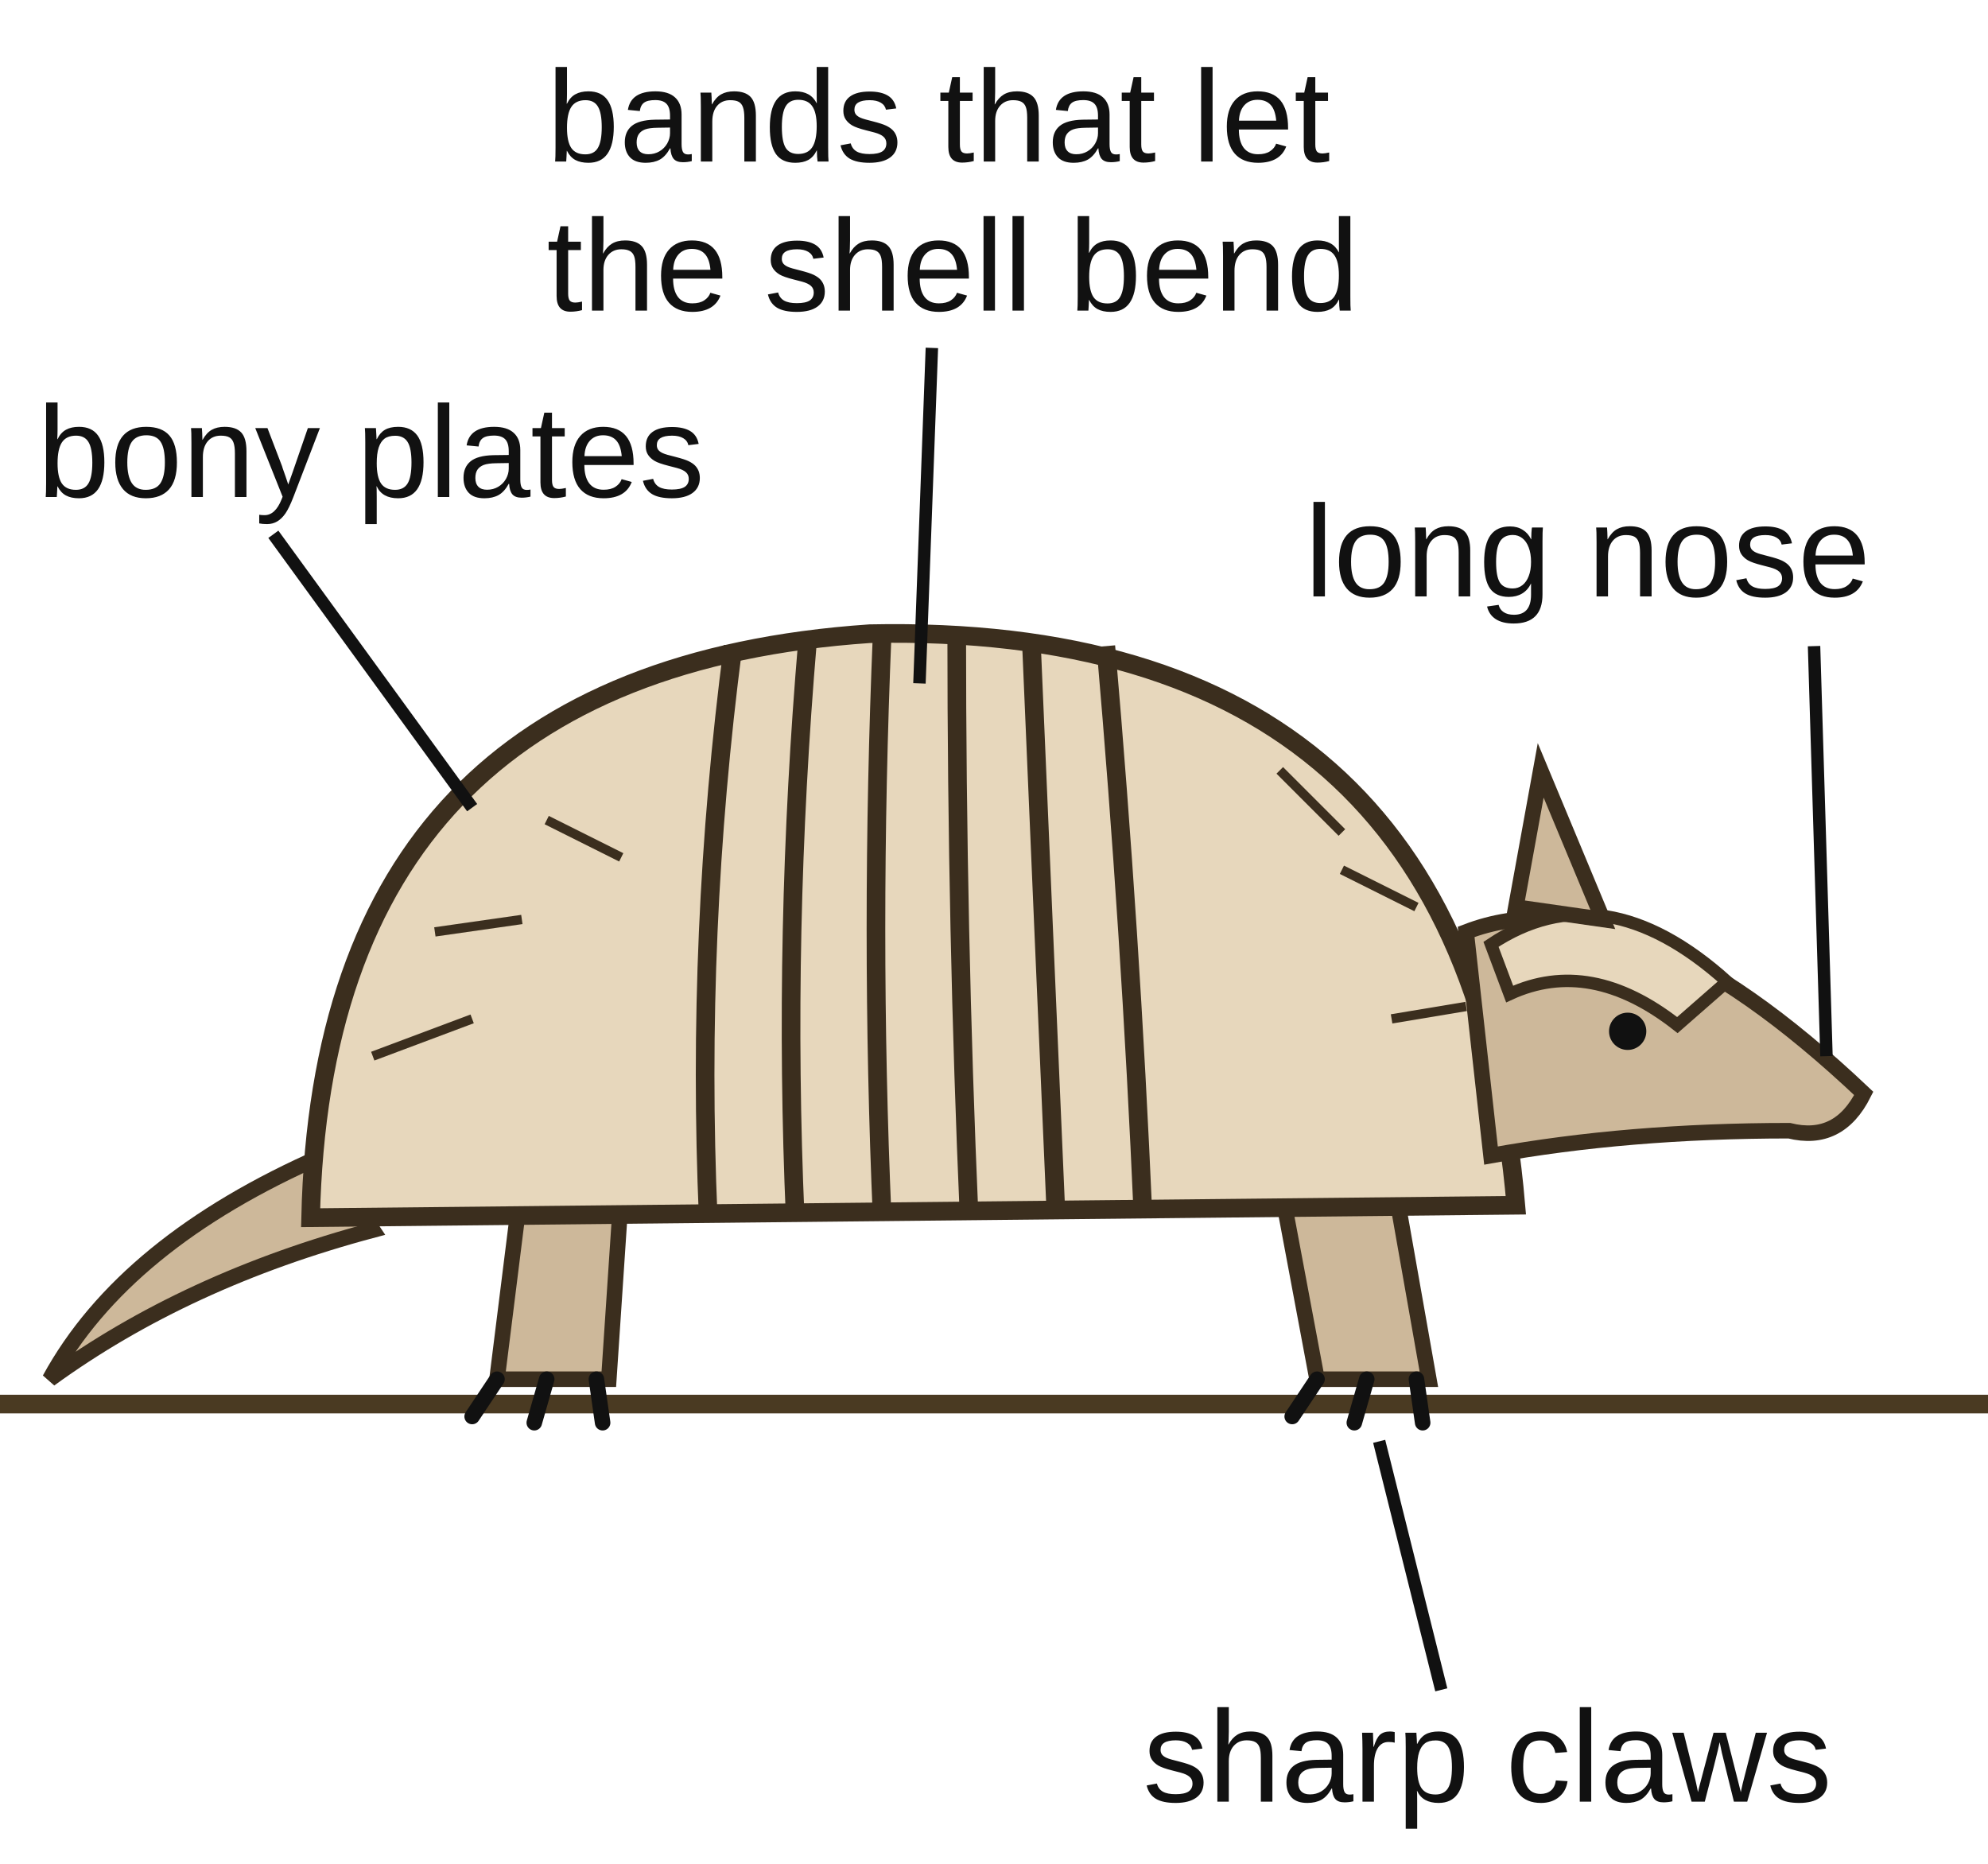
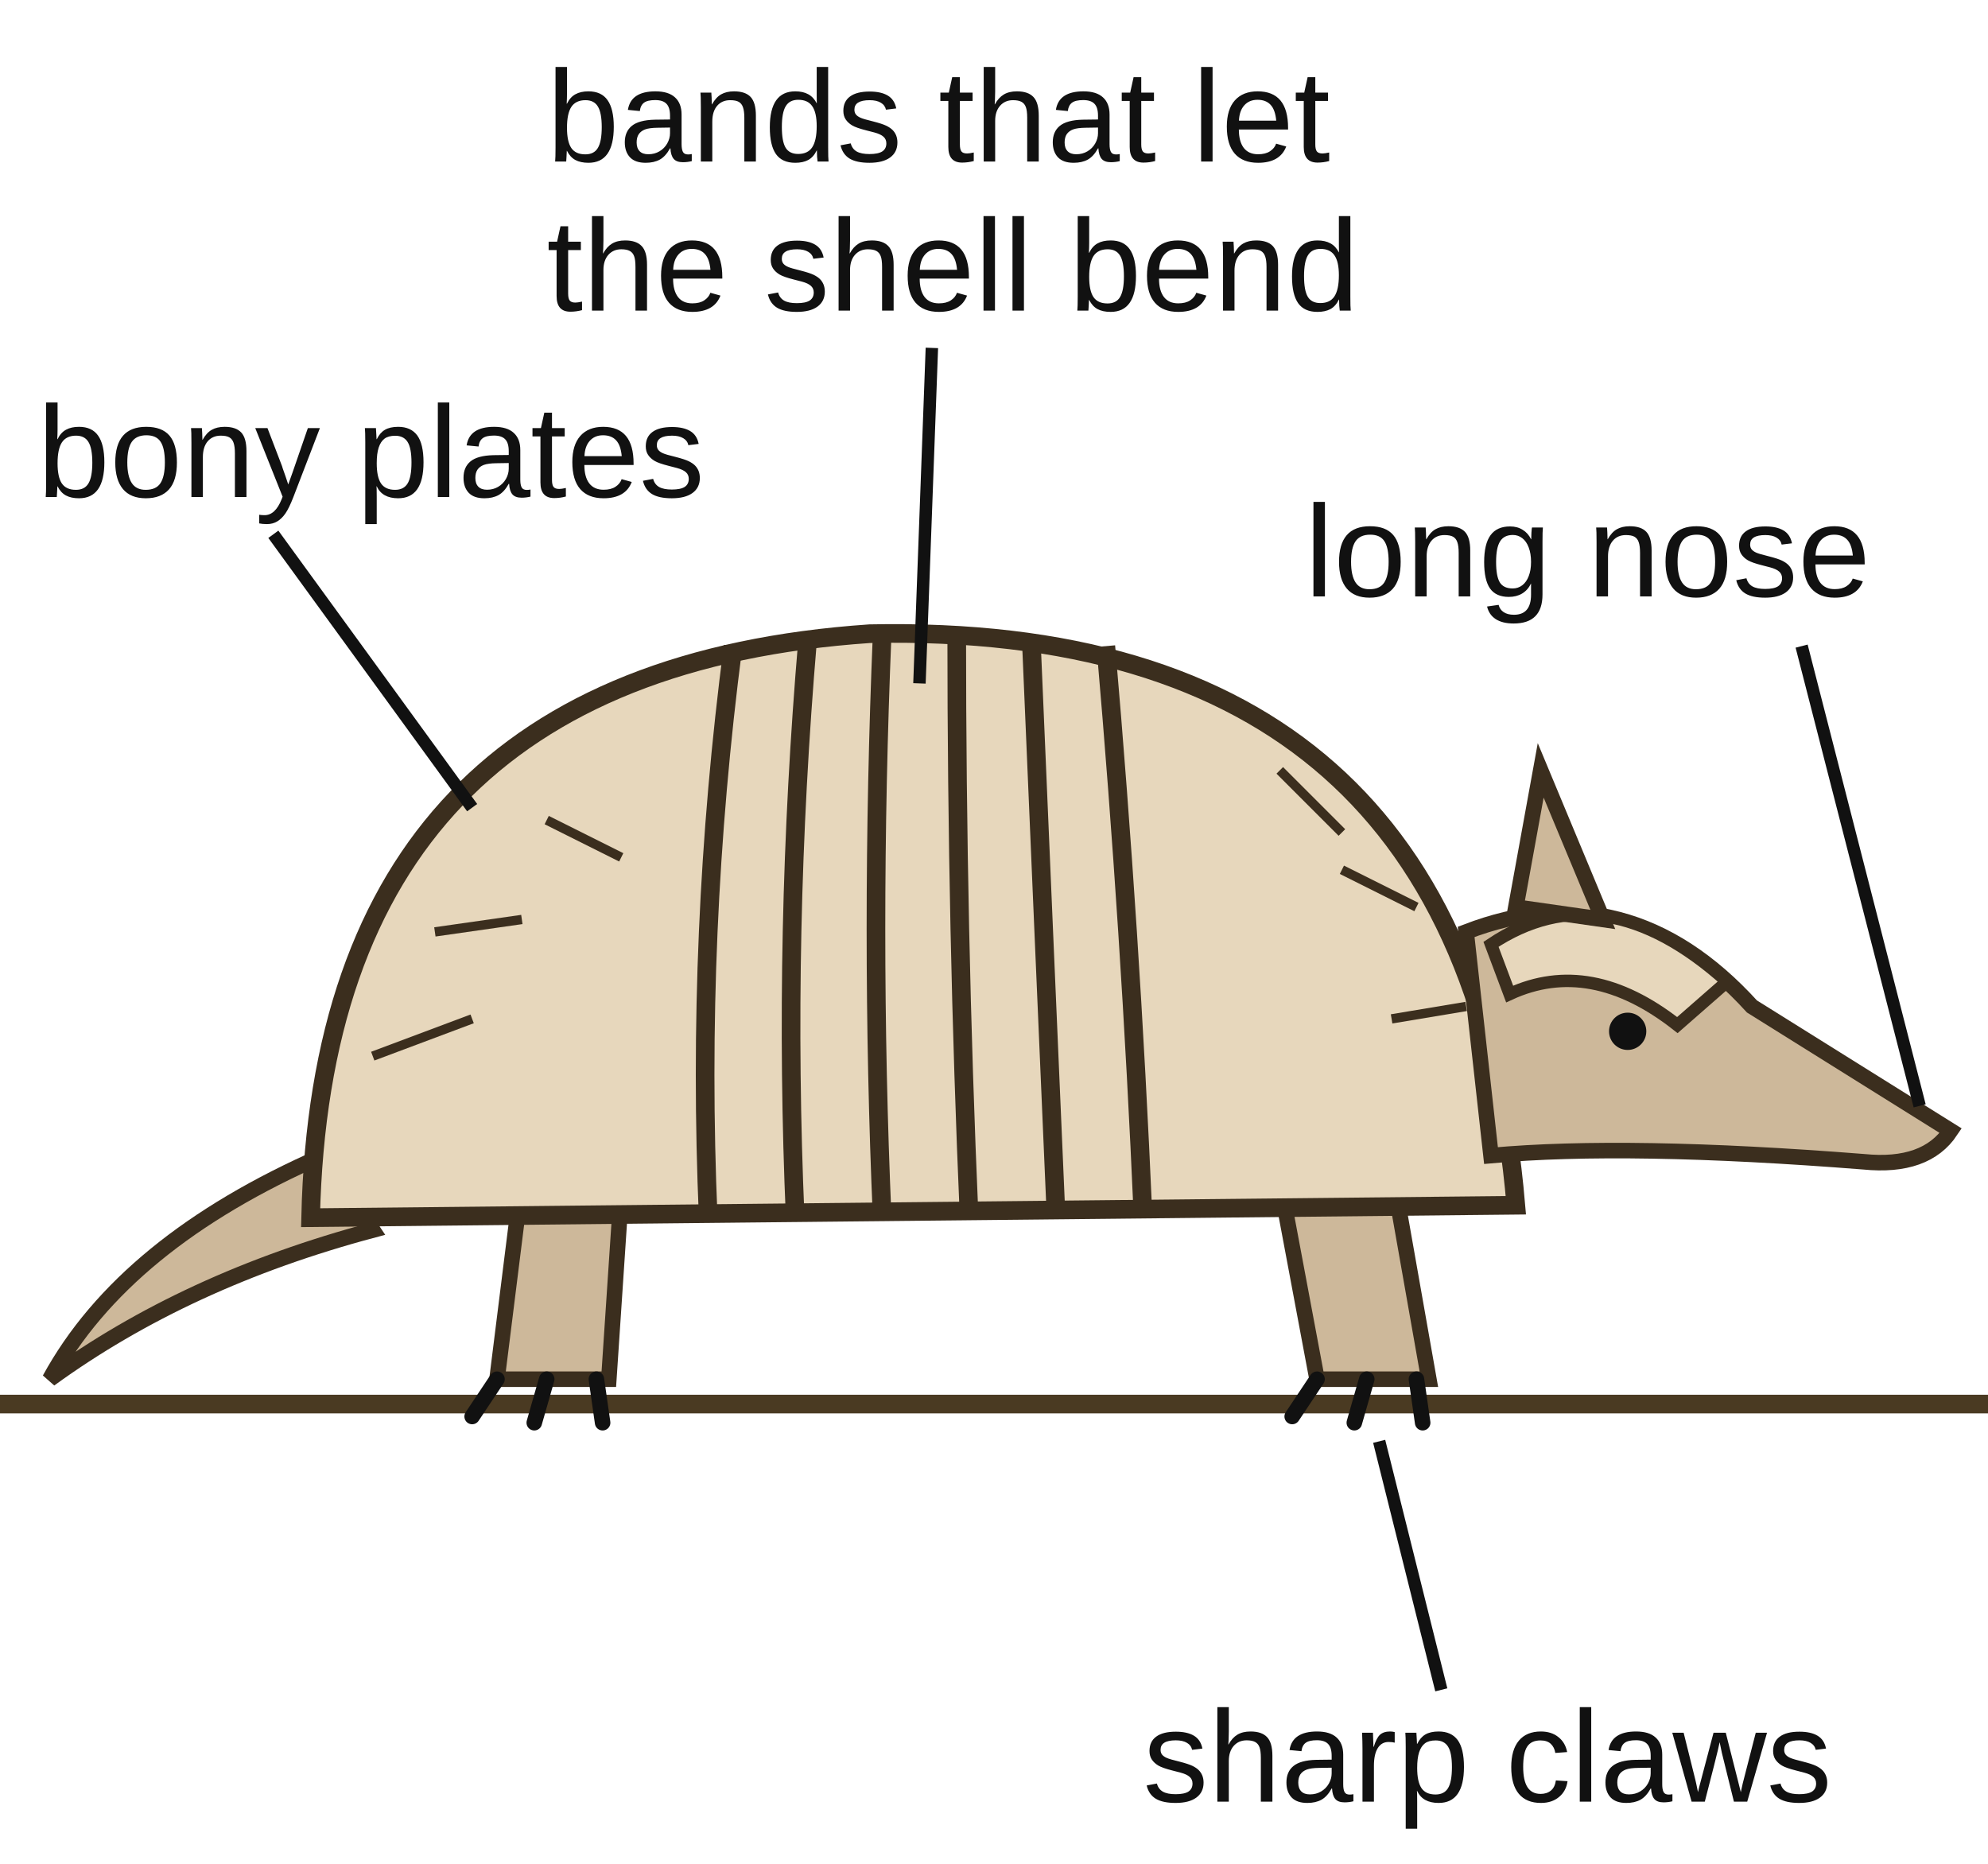
<svg xmlns="http://www.w3.org/2000/svg" viewBox="0 0 320 300" role="img" aria-labelledby="t">
  <path d="M0 226 H320" stroke="#4A3A22" stroke-width="3" />
  <path d="M52 186 Q20 200 8 222 Q30 206 60 198 Z" fill="#CDB89A" stroke="#3B2E1E" stroke-width="2.5" />
  <g fill="#CDB89A" stroke="#3B2E1E" stroke-width="2.5">
    <path d="M84 190 L80 222 L98 222 L100 192 Z" />
    <path d="M206 190 L212 222 L230 222 L224 188 Z" />
  </g>
  <g stroke="#111" stroke-width="2.5" stroke-linecap="round">
    <path d="M212 222 l-4 6 M220 222 l-2 7 M228 222 l1 7" />
    <path d="M80 222 l-4 6 M88 222 l-2 7 M96 222 l1 7" />
  </g>
  <path d="M50 196 Q52 108 140 102 Q236 100 244 194 Z" fill="#E7D7BC" stroke="#3B2E1E" stroke-width="3" />
  <g fill="none" stroke="#3B2E1E" stroke-width="1.5">
    <path d="M60 170 l16 -6 M70 150 l14 -2 M88 132 l12 6 M216 140 l12 6 M224 164 l12 -2 M206 124 l10 10" />
  </g>
  <g fill="none" stroke="#3B2E1E" stroke-width="3">
    <path d="M118 104 Q112 150 114 196" />
    <path d="M130 103 Q126 150 128 196" />
    <path d="M142 102 Q140 150 142 196" />
    <path d="M154 102 Q154 150 156 196" />
    <path d="M166 103 Q168 150 170 196" />
    <path d="M178 104 Q182 150 184 196" />
  </g>
-   <path d="M236 150 Q262 140 300 176 Q296 184 288 182 Q262 182 240 186 Z" fill="#CDB89A" stroke="#3B2E1E" stroke-width="2.5" />
+   <path d="M236 150 Q262 140 282 162 L314 182 Q310 188 300 187 Q262 184 240 186 Z" fill="#CDB89A" stroke="#3B2E1E" stroke-width="2.5" />
  <path d="M240 152 Q258 140 278 158 L270 165 Q256 154 243 160 Z" fill="#E7D7BC" stroke="#3B2E1E" stroke-width="2" />
  <path d="M244 146 L248 124 L258 148 Z" fill="#CDB89A" stroke="#3B2E1E" stroke-width="2.5" />
  <circle cx="262" cy="166" r="3" fill="#111" />
  <g font-family="Arial, Helvetica, sans-serif" font-size="21" fill="#111">
    <text x="88" y="26">bands that let</text>
    <text x="88" y="50">the shell bend</text>
    <path d="M150 56 L148 110" stroke="#111" stroke-width="2" />
    <text x="6" y="80">bony plates</text>
    <path d="M44 86 L76 130" stroke="#111" stroke-width="2" />
    <text x="210" y="96">long nose</text>
-     <path d="M292 104 L294 170" stroke="#111" stroke-width="2" />
+     <path d="M290 104 L309 178" stroke="#111" stroke-width="2" />
    <text x="184" y="290">sharp claws</text>
    <path d="M232 272 L222 232" stroke="#111" stroke-width="2" />
  </g>
</svg>
